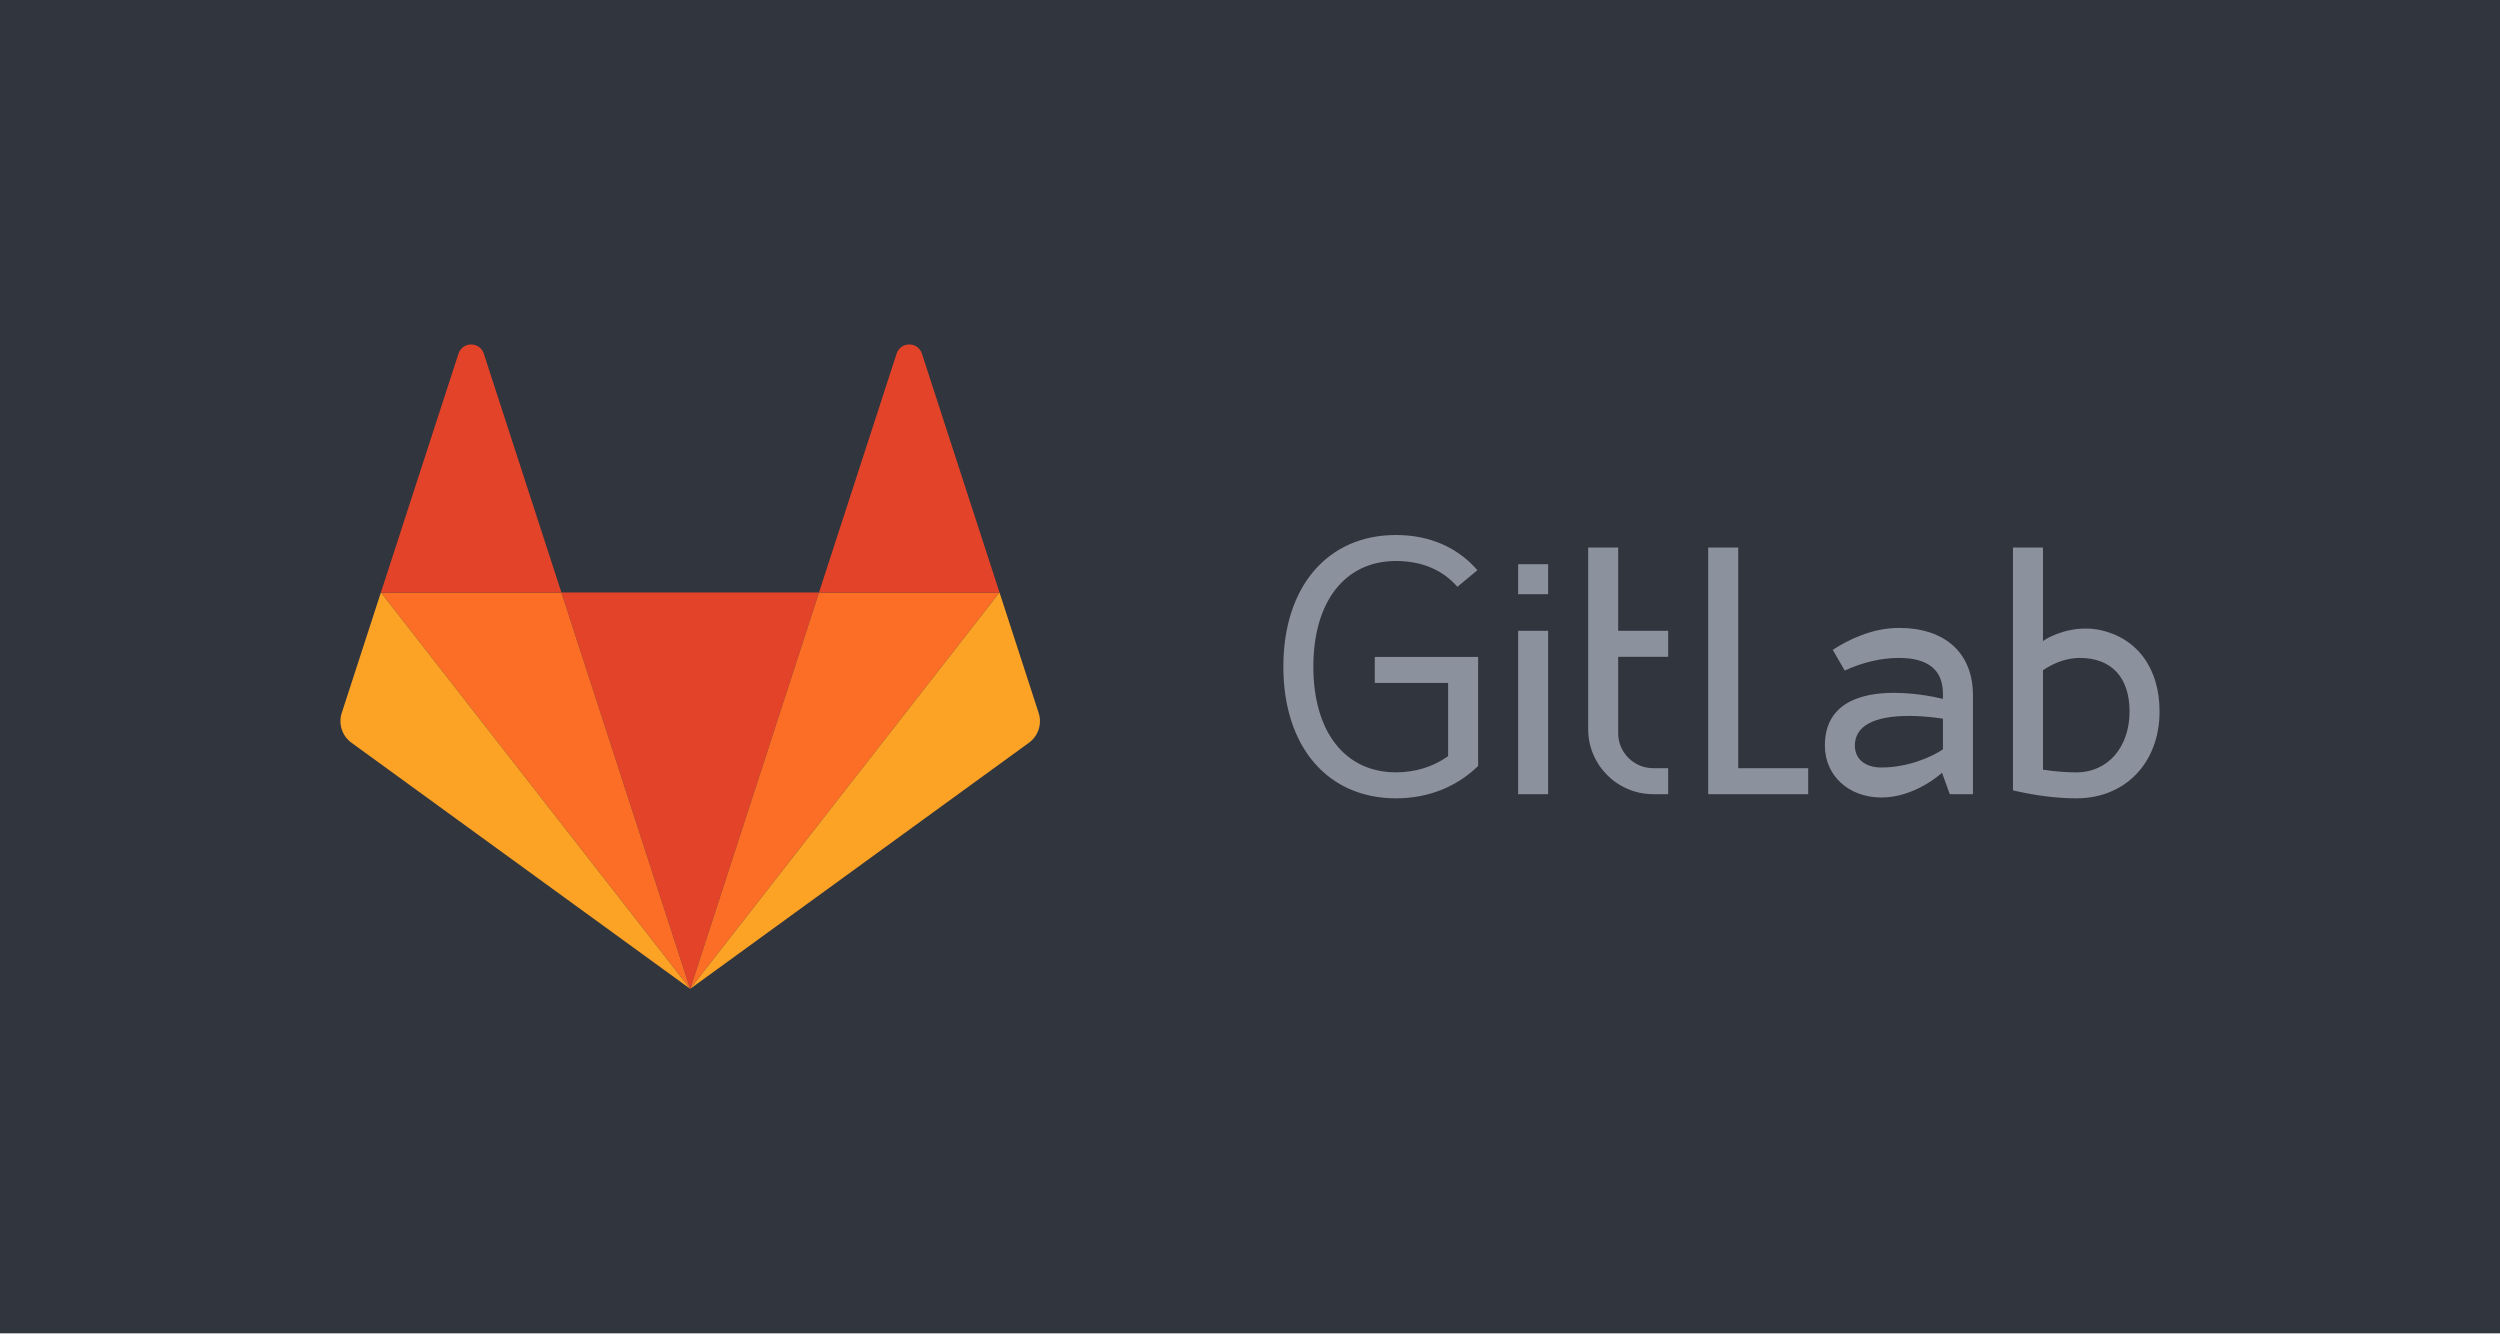
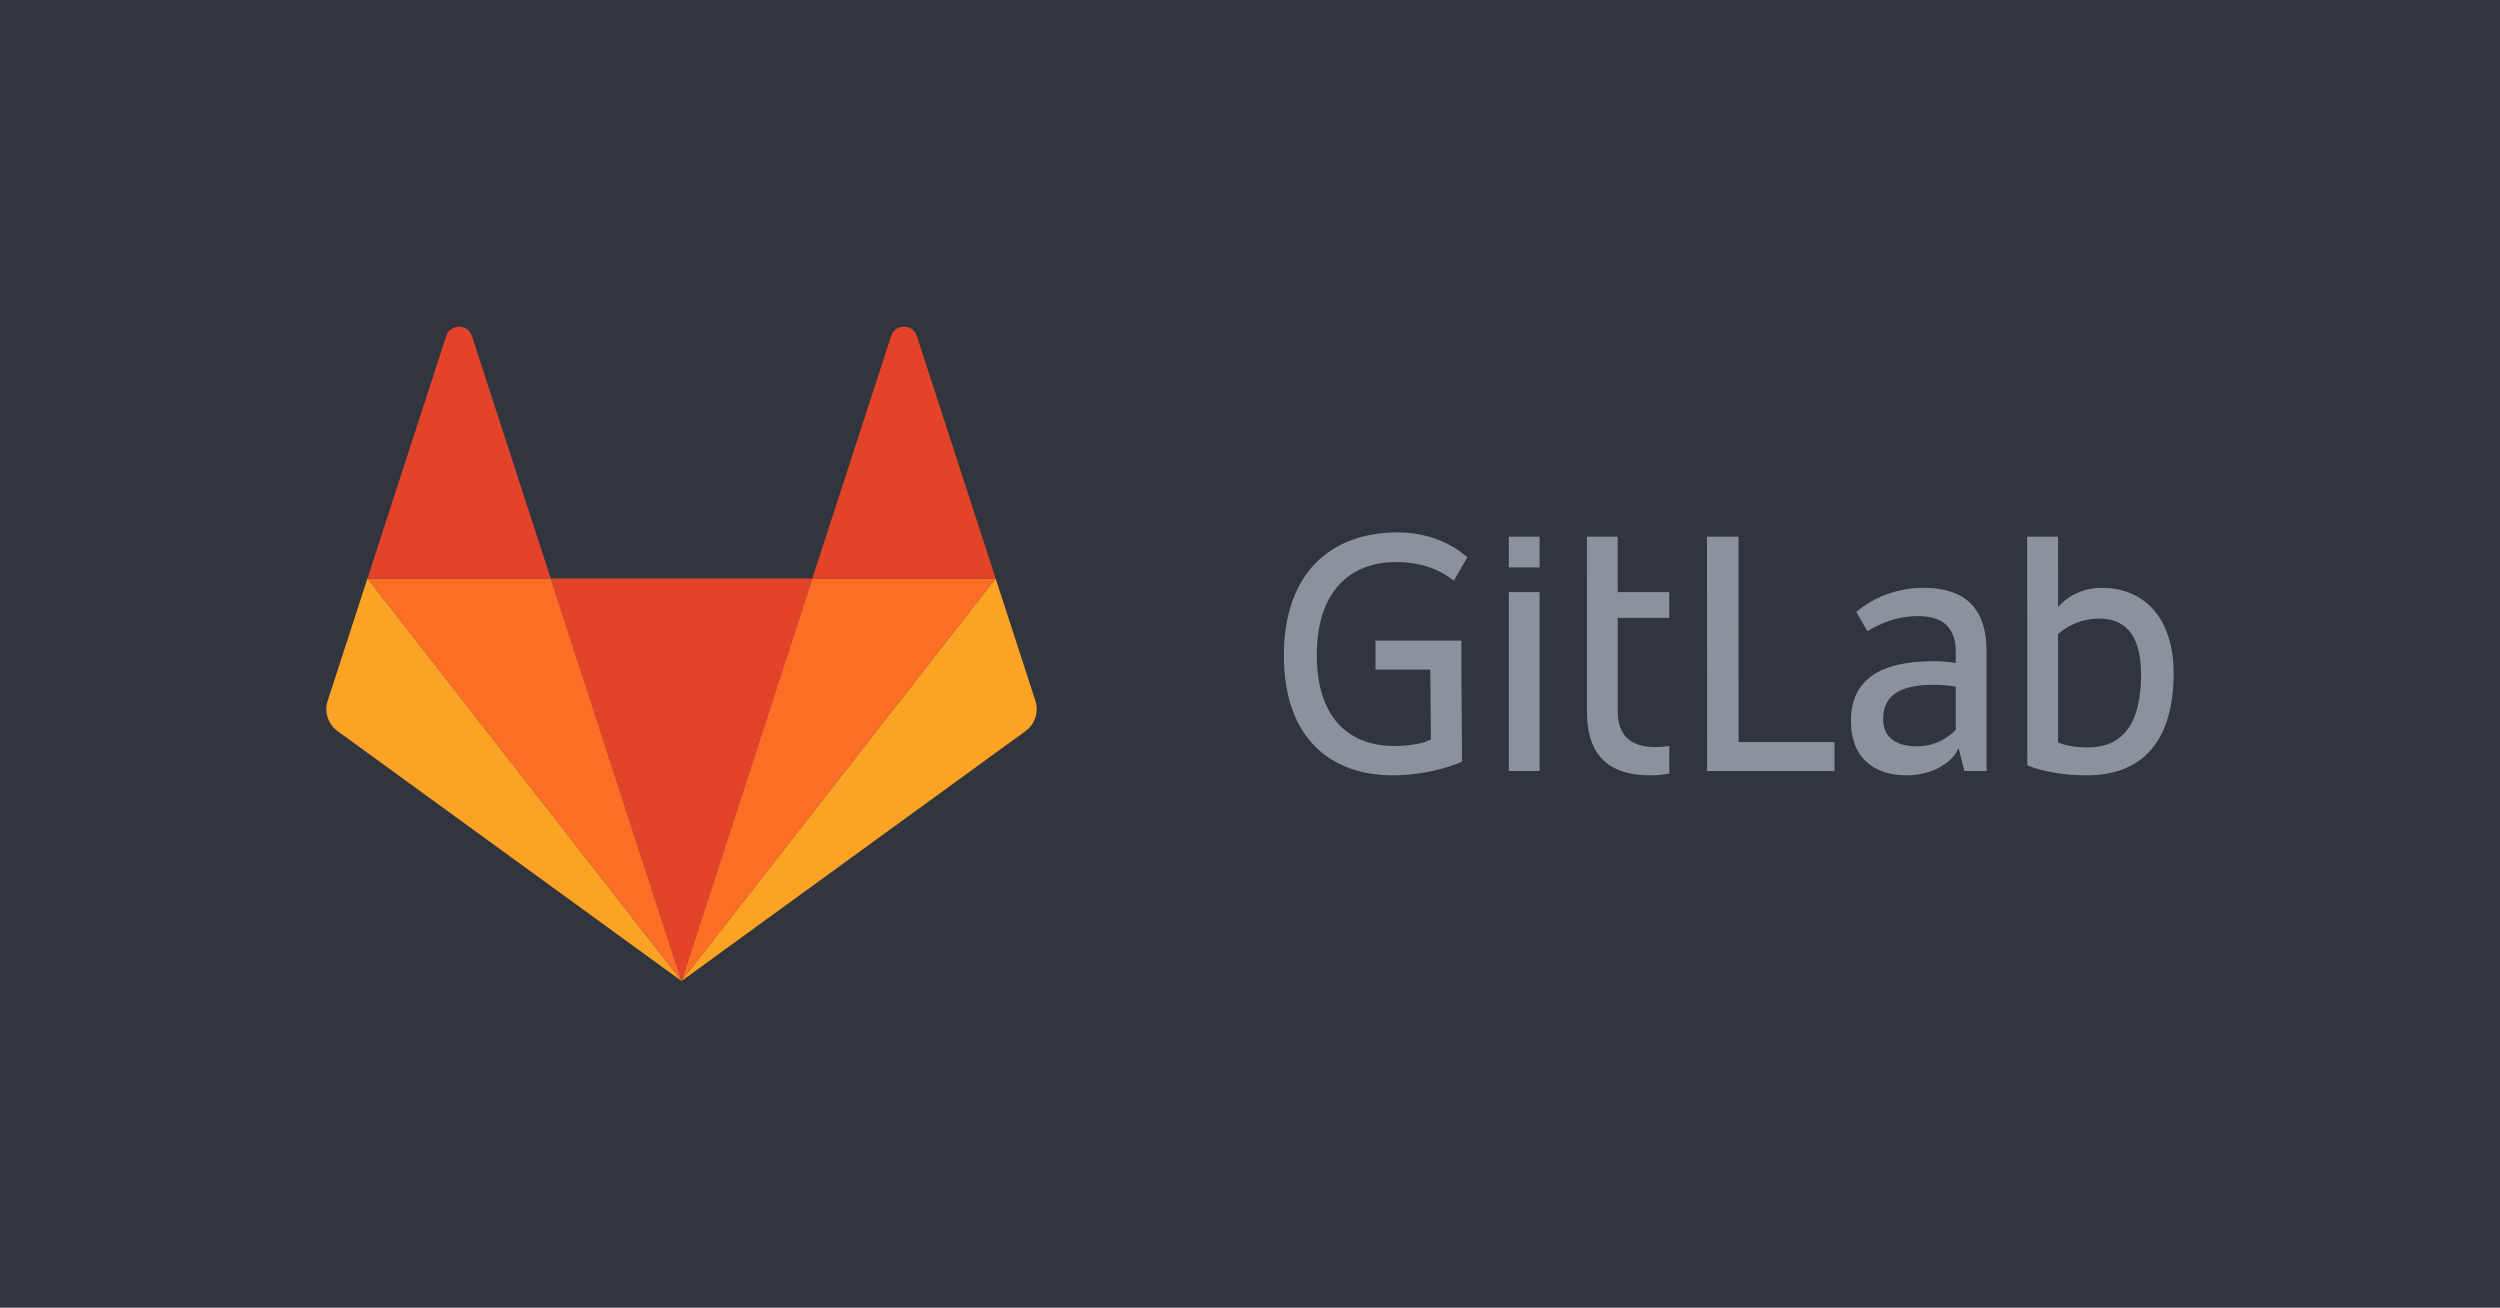
- <svg xmlns="http://www.w3.org/2000/svg" width="750px" height="400px" viewBox="0 0 750 400" version="1.1">
+ <svg xmlns="http://www.w3.org/2000/svg" width="1300px" height="680px" viewBox="0 0 1300 680" version="1.1">
  <defs />
  <g id="Page-1" stroke="none" stroke-width="1" fill="none" fill-rule="evenodd">
-     <g id="gitlab_logo_final">
-       <g id="Page-1">
-         <path d="M0,400 L750,400 L750,0 L0,0 L0,400 Z" id="Fill-1" fill="#30353E" />
-         <g id="Group-24" transform="translate(102, 103)">
-           <path d="M316.791,65.3 C301.502,65.3 292.005,77.446 292.005,97 C292.005,116.554 301.502,128.7 316.791,128.7 C322.535,128.7 327.872,127.071 332.223,123.988 L332.434,123.839 L332.434,101.871 L310.434,101.871 L310.434,94.071 L341.434,94.071 L341.434,126.806 C334.871,133.15 326.355,136.5 316.791,136.5 C296.267,136.5 283.005,120.995 283.005,97 C283.005,73.005 296.267,57.5 316.791,57.5 C326.783,57.5 335.218,61.148 341.221,68.056 L335.225,73.038 C330.699,67.904 324.499,65.3 316.791,65.3 L316.791,65.3 Z M489.884,135.25 L482.936,135.25 L480.602,128.802 L480.049,129.299 C479.972,129.368 472.22,136.25 462.461,136.25 C452.61,136.25 445.461,129.696 445.461,120.667 C445.461,107.595 456.745,104.851 466.21,104.851 C473.584,104.851 480.189,106.511 480.255,106.528 L480.878,106.687 L480.878,105.101 C480.878,97.986 476.436,94.378 467.673,94.378 C462.365,94.378 456.756,95.689 451.424,98.17 L447.821,91.958 C452.527,88.896 459.673,85.378 467.673,85.378 C481.581,85.378 489.884,92.934 489.884,105.589 L489.884,135.25 Z M470.689,111.777 C460.072,111.777 454.461,114.851 454.461,120.667 C454.461,124.728 457.526,127.25 462.461,127.25 C470.591,127.25 477.728,123.918 480.663,121.948 L480.884,121.8 L480.884,112.62 L480.468,112.549 C480.423,112.541 475.877,111.777 470.689,111.777 L470.689,111.777 Z M440.458,127.45 L440.458,135.25 L410.461,135.25 L410.461,61.25 L419.461,61.25 L419.461,127.45 L440.458,127.45 Z M520.942,136.5 C515.097,136.5 508.689,135.696 501.893,134.109 L501.893,61.25 L510.893,61.25 L510.893,89.313 L511.666,88.811 C511.715,88.779 516.735,85.571 523.654,85.571 C525.034,85.571 526.415,85.7 527.749,85.952 C539.094,88.276 545.867,97.43 545.867,110.439 C545.867,125.783 535.618,136.5 520.942,136.5 L520.942,136.5 Z M521.943,94.378 C518.364,94.378 514.62,95.603 511.117,97.919 L510.893,98.068 L510.893,127.902 L511.32,127.965 C514.699,128.46 517.936,128.712 520.942,128.712 C530.318,128.712 536.867,121.197 536.867,110.439 C536.867,100.232 531.427,94.378 521.943,94.378 L521.943,94.378 Z M398.452,86.25 L398.452,94.05 L383.452,94.05 L383.452,116.95 C383.452,119.755 384.544,122.392 386.528,124.374 C388.51,126.358 391.147,127.45 393.952,127.45 L398.452,127.45 L398.452,135.25 L393.952,135.25 C383.2,135.25 374.452,126.502 374.452,115.75 L374.452,61.25 L383.452,61.25 L383.452,86.25 L398.452,86.25 Z M353.443,66.25 L362.443,66.25 L362.443,75.25 L353.443,75.25 L353.443,66.25 Z M353.443,86.25 L362.443,86.25 L362.443,135.25 L353.443,135.25 L353.443,86.25 Z" id="Fill-2" fill="#8C929D" />
-           <path d="M105.061,193.655 L105.061,193.655 L143.701,74.734 L66.421,74.734 L105.061,193.655 L105.061,193.655 Z" id="Fill-4" fill="#E24329" />
-           <path id="Fill-6" fill="#FC6D26" />
-           <path d="M105.061,193.655 L66.421,74.734 L12.268,74.734 L105.061,193.655 Z" id="Fill-8" fill="#FC6D26" />
-           <path id="Fill-10" fill="#FC6D26" />
-           <path d="M12.268,74.734 L12.268,74.734 L0.526,110.873 C-0.544,114.169 0.628,117.78 3.433,119.817 L105.061,193.655 L12.268,74.734 Z" id="Fill-12" fill="#FCA326" />
-           <path id="Fill-14" fill="#FC6D26" />
-           <path d="M12.268,74.734 L66.421,74.734 L43.148,3.109 C41.952,-0.577 36.737,-0.576 35.541,3.109 L12.268,74.734 Z" id="Fill-16" fill="#E24329" />
-           <path d="M105.061,193.655 L143.701,74.734 L197.854,74.734 L105.061,193.655 Z" id="Fill-18" fill="#FC6D26" />
-           <path d="M197.854,74.734 L197.854,74.734 L209.596,110.873 C210.667,114.169 209.494,117.78 206.69,119.817 L105.061,193.655 L197.854,74.734 Z" id="Fill-20" fill="#FCA326" />
-           <path d="M197.854,74.734 L143.701,74.734 L166.974,3.109 C168.171,-0.577 173.385,-0.576 174.582,3.109 L197.854,74.734 Z" id="Fill-22" fill="#E24329" />
-         </g>
+     <g id="wm">
+       <path d="M1300,680 L0,680 L0,0 L1300,0 L1300,680 Z" id="bg" fill="#30353E" />
+       <g id="word" transform="translate(667, 276)" fill="#8C929D">
+         <path d="M237.011,3.067 L220.638,3.067 L220.69,124.933 L286.926,124.933 L286.926,109.863 L237.063,109.863 L237.011,3.067 Z" id="Fill-2" />
+         <path d="M349.996,103.537 C345.903,107.816 339.019,112.096 329.716,112.096 C317.25,112.096 312.227,105.956 312.227,97.955 C312.227,85.862 320.599,80.094 338.461,80.094 C341.81,80.094 347.205,80.466 349.996,81.024 L349.996,103.537 Z M333.065,29.673 C319.843,29.673 307.716,34.36 298.253,42.162 L304.04,52.186 C310.738,48.279 318.925,44.371 330.646,44.371 C344.042,44.371 349.996,51.256 349.996,62.791 L349.996,68.745 C347.391,68.187 341.996,67.814 338.647,67.814 C309.994,67.814 295.482,77.861 295.482,98.886 C295.482,117.677 307.017,127.166 324.506,127.166 C336.287,127.166 347.577,121.77 351.484,113.026 L354.461,124.933 L365.997,124.933 L365.997,62.605 C365.997,42.883 357.438,29.673 333.065,29.673 L333.065,29.673 Z" id="Fill-3" />
+         <path d="M418.825,112.653 C412.685,112.653 407.289,111.909 403.196,110.048 L403.196,59.534 L403.196,53.674 C408.778,49.022 415.662,45.673 424.407,45.673 C440.221,45.673 446.361,56.836 446.361,74.884 C446.361,100.559 436.5,112.653 418.825,112.653 M425.706,29.672 C411.073,29.672 403.196,39.627 403.196,39.627 L403.196,23.905 L403.144,3.067 L395.762,3.067 L387.144,3.067 L387.196,121.956 C395.196,125.305 406.173,127.165 418.081,127.165 C448.594,127.165 463.292,107.63 463.292,73.954 C463.292,47.348 449.707,29.672 425.706,29.672" id="Fill-5" />
+         <path d="M59.032,16.277 C73.544,16.277 82.847,21.114 88.987,25.952 L96.023,13.764 C86.433,5.354 73.534,0.834 59.776,0.834 C24.984,0.834 0.611,22.045 0.611,64.837 C0.611,109.677 26.905,127.166 56.985,127.166 C72.056,127.166 84.894,123.631 93.266,120.096 L92.923,72.187 L92.923,66.535 L92.923,57.116 L48.27,57.116 L48.27,72.187 L76.736,72.187 L77.079,108.56 C73.358,110.421 66.846,111.909 58.102,111.909 C33.915,111.909 17.728,96.694 17.728,64.651 C17.728,32.092 34.473,16.277 59.032,16.277" id="Fill-7" />
+         <path d="M174.177,3.067 L158.176,3.067 L158.228,23.533 L158.228,31.906 L158.228,36.786 L158.228,45.302 L158.228,94.048 L158.228,94.234 C158.228,113.956 166.787,127.166 191.16,127.166 C194.527,127.166 197.822,126.86 201.021,126.279 L201.021,111.91 C198.705,112.265 196.233,112.467 193.579,112.467 C180.183,112.467 174.229,105.583 174.229,94.048 L174.229,45.302 L201.021,45.302 L201.021,31.906 L174.229,31.906 L174.177,3.067 Z" id="Fill-9" />
+         <path d="M117.575,124.933 L133.576,124.933 L133.576,31.905 L117.575,31.905 L117.575,124.933 Z" id="Fill-11" />
+         <path d="M117.575,19.068 L133.576,19.068 L133.576,3.067 L117.575,3.067 L117.575,19.068 Z" id="Fill-13" />
+       </g>
+       <g id="logo" transform="translate(169, 169)">
+         <path d="M185.398,341.13 L185.398,341.13 L253.411,131.808 L117.385,131.808 L185.398,341.13 L185.398,341.13 Z" id="Fill-14" fill="#E24329" />
+         <path id="Fill-15" fill="#E24329" />
+         <path d="M185.398,341.129 L117.385,131.808 L22.066,131.808 L185.398,341.129 Z" id="Fill-16" fill="#FC6D26" />
+         <path id="Fill-17" fill="#E24329" />
+         <path d="M22.066,131.808 L22.066,131.808 L1.397,195.419 C-0.488,201.221 1.577,207.577 6.513,211.162 L185.398,341.129 L22.066,131.808 Z" id="Fill-18" fill="#FCA326" />
+         <path id="Fill-19" fill="#E24329" />
+         <path d="M22.066,131.808 L117.385,131.808 L76.421,5.735 C74.313,-0.752 65.136,-0.752 63.029,5.735 L22.066,131.808 Z" id="Fill-20" fill="#E24329" />
+         <path d="M185.398,341.129 L253.411,131.808 L348.73,131.808 L185.398,341.129 Z" id="Fill-21" fill="#FC6D26" />
+         <path d="M348.73,131.808 L348.73,131.808 L369.399,195.419 C371.284,201.221 369.219,207.577 364.283,211.162 L185.398,341.129 L348.73,131.808 Z" id="Fill-22" fill="#FCA326" />
+         <path d="M348.73,131.808 L253.411,131.808 L294.375,5.735 C296.483,-0.752 305.66,-0.752 307.767,5.735 L348.73,131.808 Z" id="Fill-23" fill="#E24329" />
      </g>
    </g>
  </g>
</svg>
